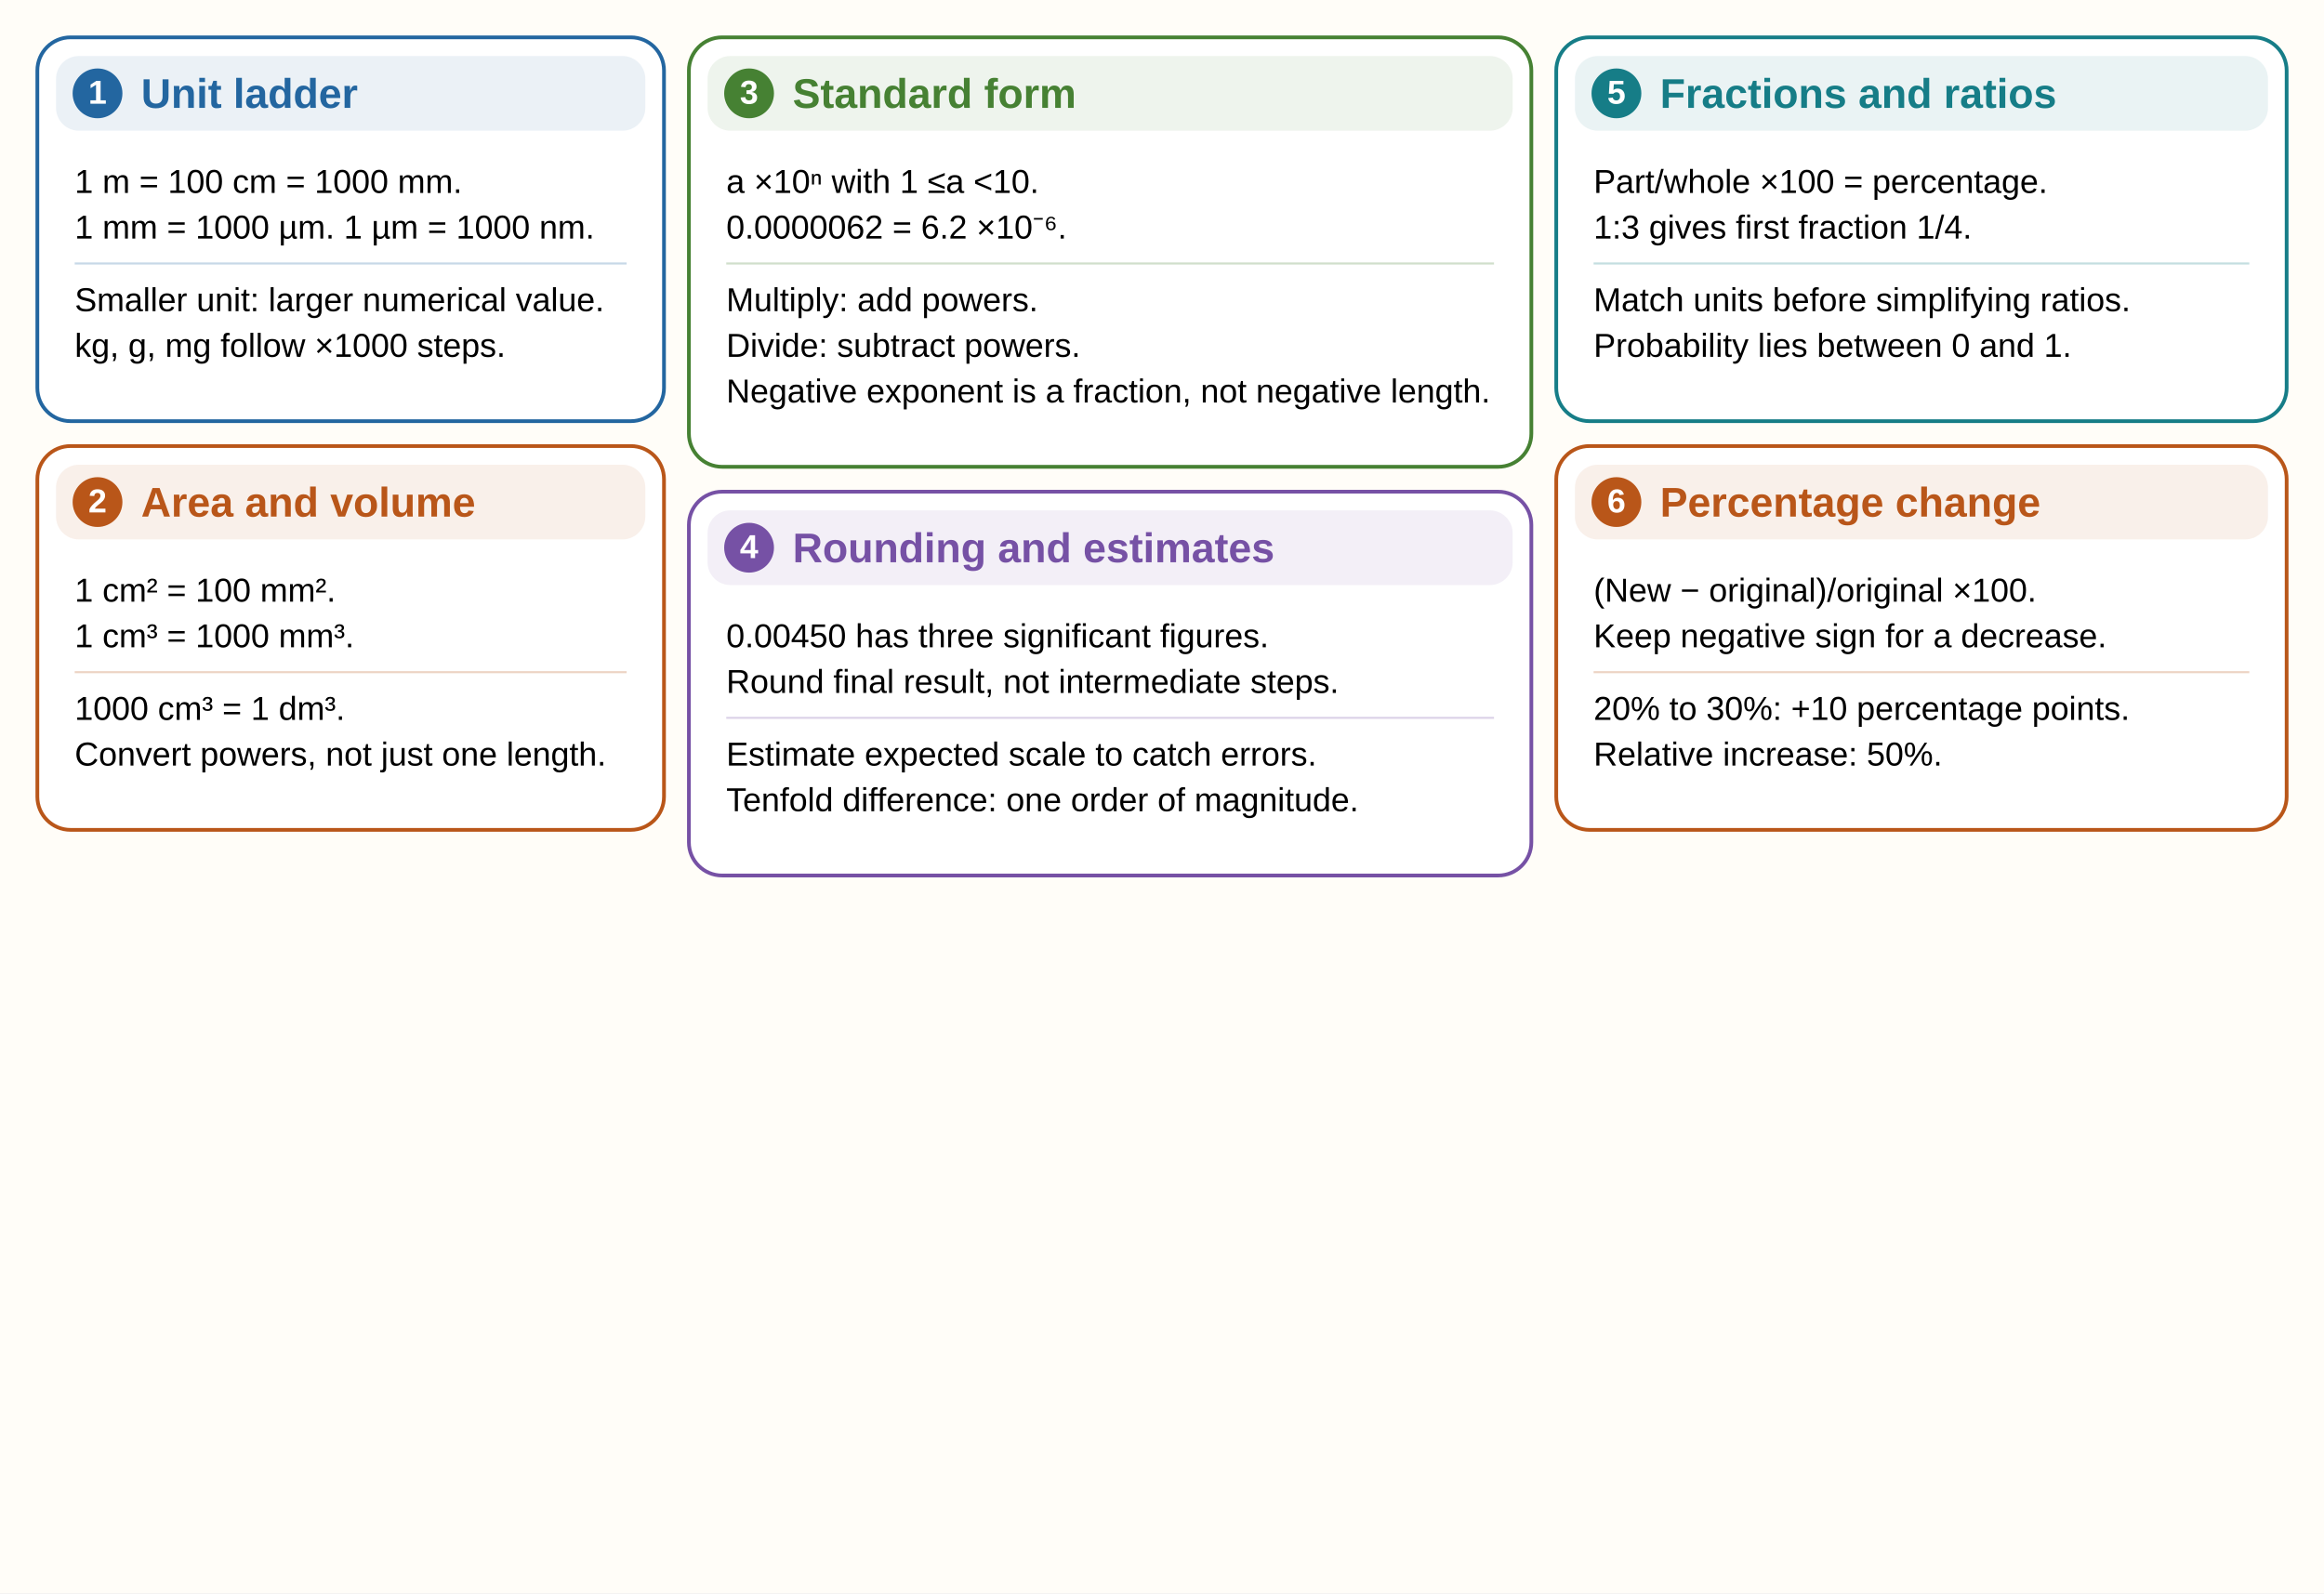
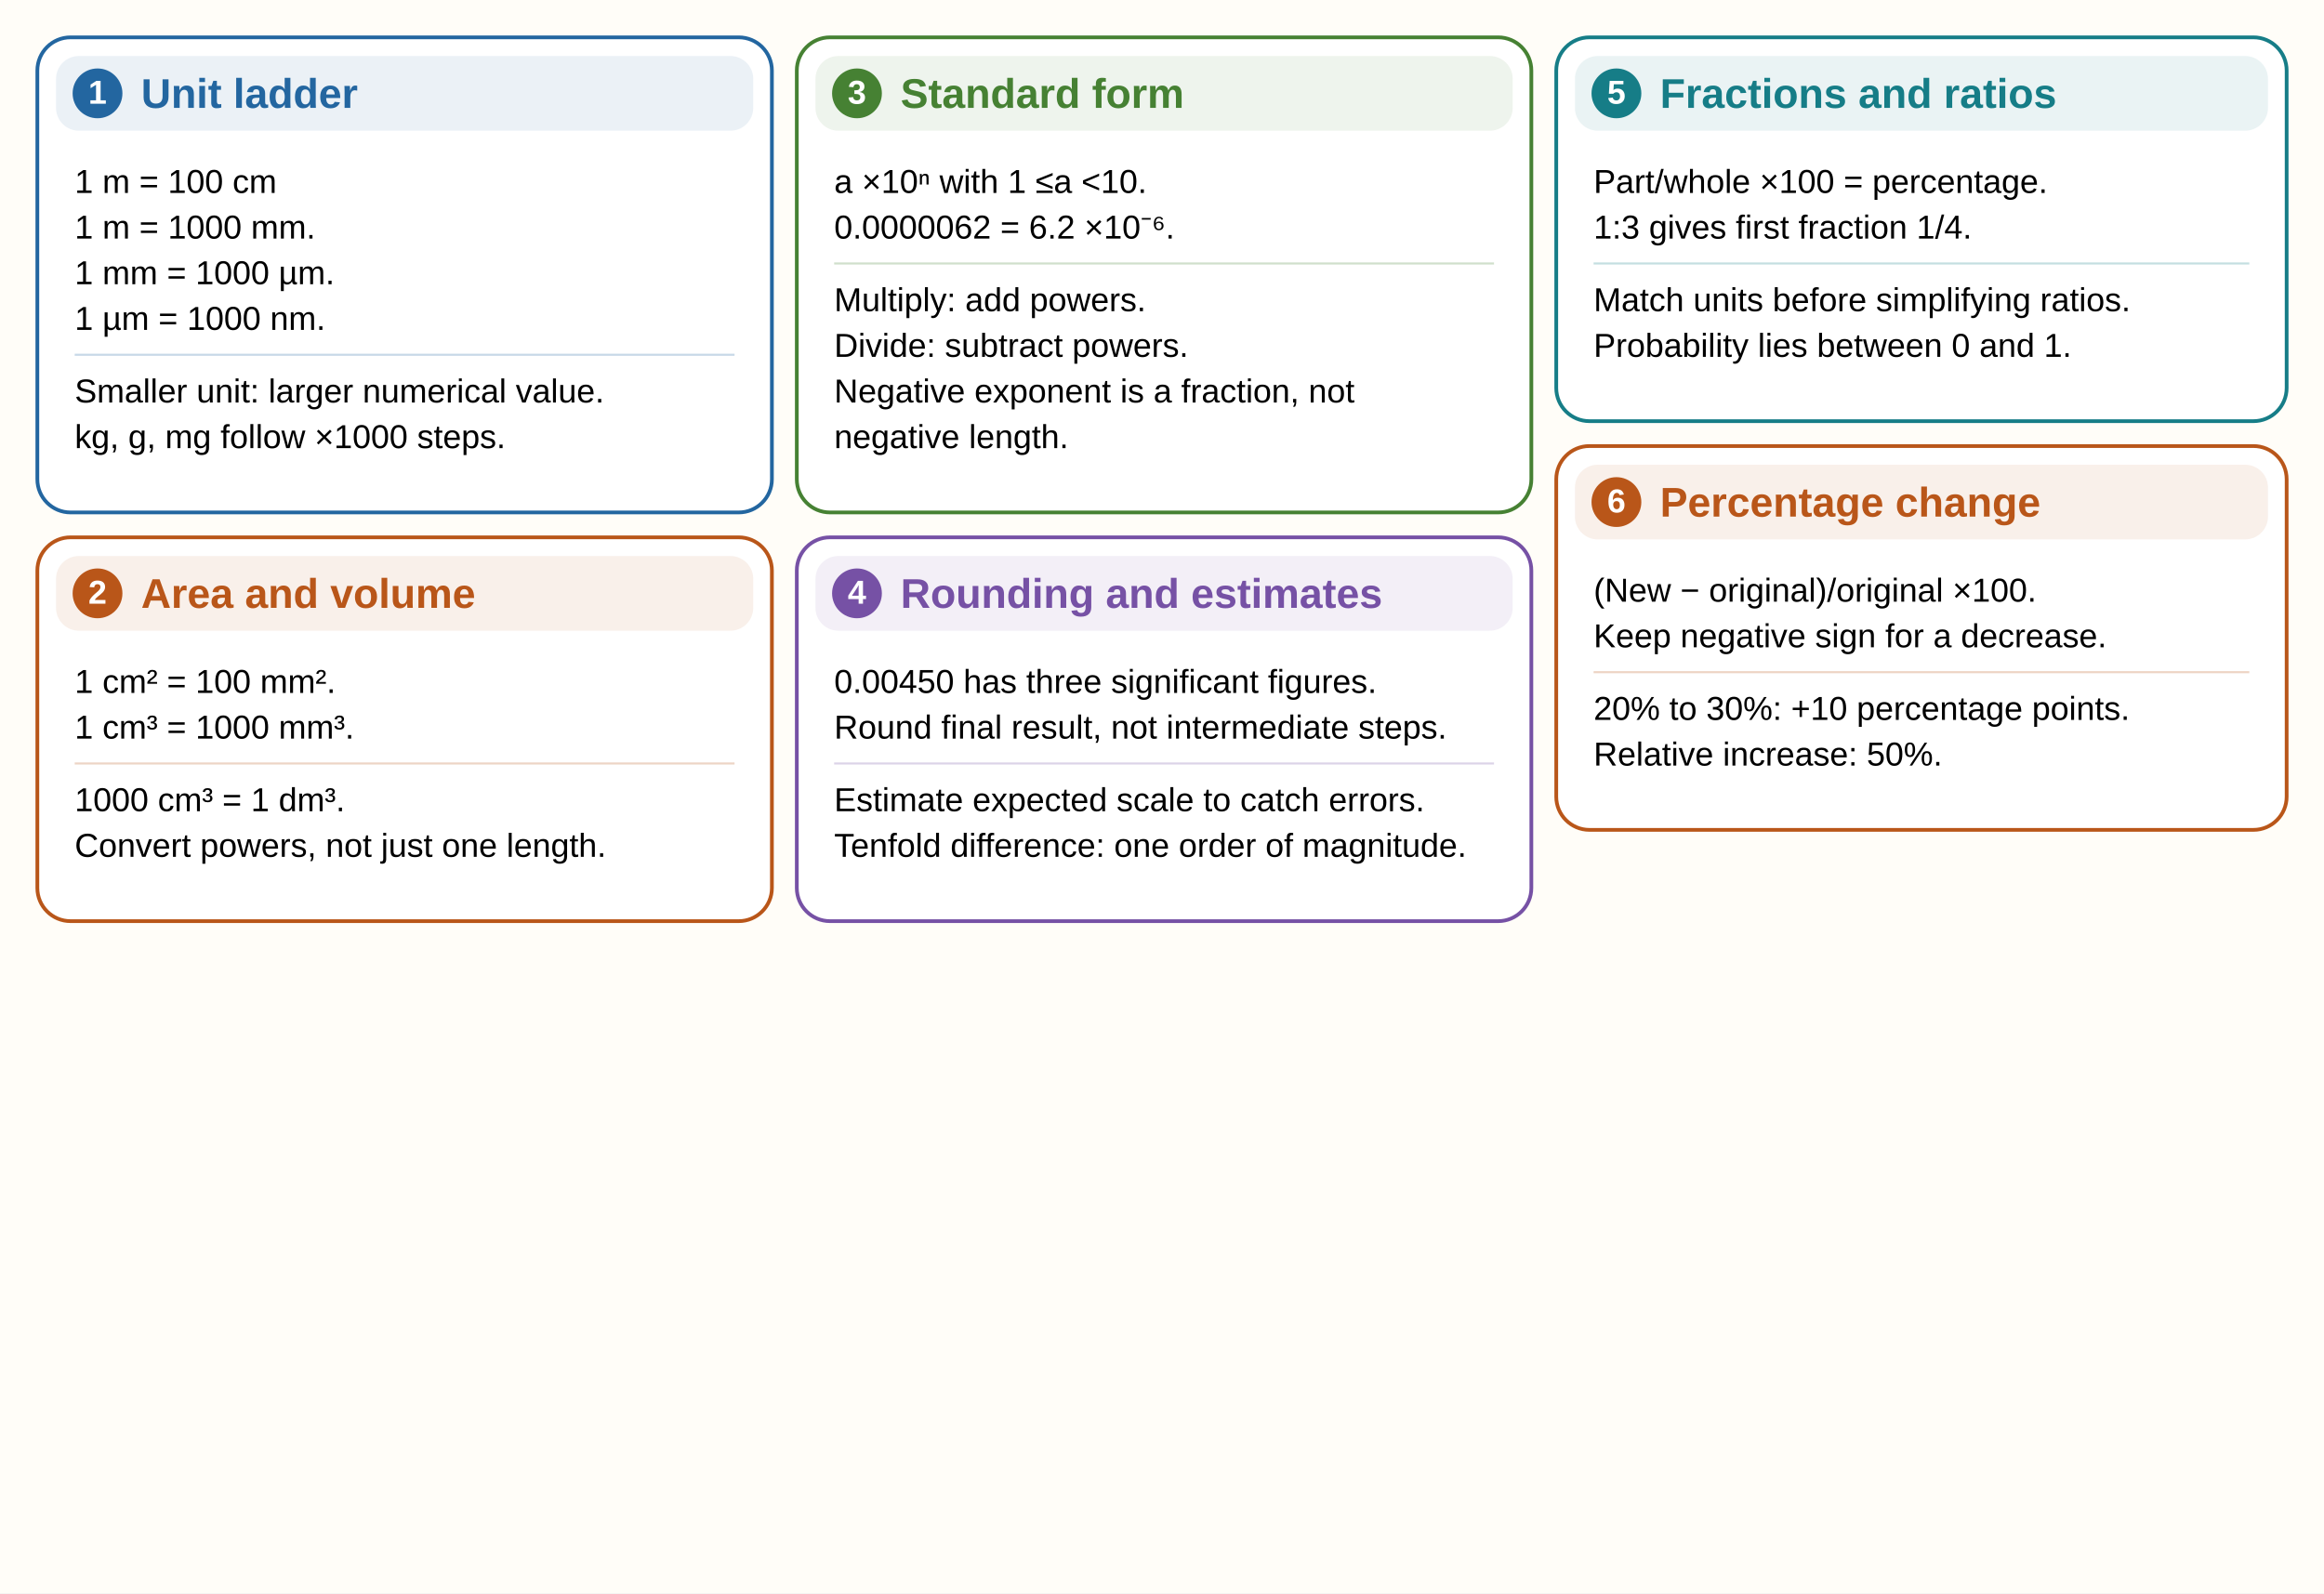
<svg xmlns="http://www.w3.org/2000/svg" width="2400" height="1645.714" viewBox="0 0 1120 768" role="img" aria-labelledby="map-title map-description" data-print-width-mm="277" font-family="Segoe UI,Arial,sans-serif">
  <defs>
    <marker id="arrow-2366a0" viewBox="0 0 10 10" refX="9" refY="5" markerWidth="4" markerHeight="4" orient="auto-start-reverse">
      <path d="M1 1L9 5L1 9" fill="none" stroke="#2366a0" stroke-width="2" stroke-linejoin="round" />
    </marker>
    <marker id="arrow-b95619" viewBox="0 0 10 10" refX="9" refY="5" markerWidth="4" markerHeight="4" orient="auto-start-reverse">
      <path d="M1 1L9 5L1 9" fill="none" stroke="#b95619" stroke-width="2" stroke-linejoin="round" />
    </marker>
    <marker id="arrow-468133" viewBox="0 0 10 10" refX="9" refY="5" markerWidth="4" markerHeight="4" orient="auto-start-reverse">
      <path d="M1 1L9 5L1 9" fill="none" stroke="#468133" stroke-width="2" stroke-linejoin="round" />
    </marker>
    <marker id="arrow-7651a5" viewBox="0 0 10 10" refX="9" refY="5" markerWidth="4" markerHeight="4" orient="auto-start-reverse">
      <path d="M1 1L9 5L1 9" fill="none" stroke="#7651a5" stroke-width="2" stroke-linejoin="round" />
    </marker>
    <marker id="arrow-167d87" viewBox="0 0 10 10" refX="9" refY="5" markerWidth="4" markerHeight="4" orient="auto-start-reverse">
      <path d="M1 1L9 5L1 9" fill="none" stroke="#167d87" stroke-width="2" stroke-linejoin="round" />
    </marker>
    <marker id="arrow-b95619" viewBox="0 0 10 10" refX="9" refY="5" markerWidth="4" markerHeight="4" orient="auto-start-reverse">
      <path d="M1 1L9 5L1 9" fill="none" stroke="#b95619" stroke-width="2" stroke-linejoin="round" />
    </marker>
  </defs>
  <rect width="1120" height="768" fill="#fffdf8" />
-   <g class="map-section" id="section-1" data-source-panel="0" data-bounds="0,0,302,185" transform="translate(18 18)">
-     <rect width="302" height="185" rx="16" fill="white" stroke="#2366a0" stroke-width="1.8" />
+   <g class="map-section" id="section-1" data-source-panel="0" data-bounds="0,0,354,229" transform="translate(18 18)">
+     <rect width="354" height="229" rx="16" fill="white" stroke="#2366a0" stroke-width="1.8" />
    <g class="section-heading">
-       <rect x="9" y="9" width="284" height="36" rx="11" fill="#2366a0" opacity=".09" />
+       <rect x="9" y="9" width="336" height="36" rx="11" fill="#2366a0" opacity=".09" />
      <circle cx="29" cy="27" r="12" fill="#2366a0" />
      <text class="diagram-label" x="29" y="32" font-size="16" fill="white" font-weight="700" text-anchor="middle">1</text>
      <text class="panel-title" x="50" y="34" font-size="20" fill="#2366a0" font-weight="700" text-anchor="start">Unit ladder</text>
    </g>
    <g class="section-body">
-       <text class="body-text" x="18" y="75" font-size="16" fill="#000000" font-weight="400" text-anchor="start">1 m = 100 cm = 1000 mm.</text>
-       <text class="body-text" x="18" y="97" font-size="16" fill="#000000" font-weight="400" text-anchor="start">1 mm = 1000 µm. 1 µm = 1000 nm.</text>
-       <path class="section-divider" d="M18 109H284" stroke="#2366a0" stroke-opacity=".25" stroke-width="1" fill="none" />
-       <text class="body-text" x="18" y="132" font-size="16" fill="#000000" font-weight="400" text-anchor="start">Smaller unit: larger numerical value.</text>
-       <text class="body-text" x="18" y="154" font-size="16" fill="#000000" font-weight="400" text-anchor="start">kg, g, mg follow ×1000 steps.</text>
+       <text class="body-text" x="18" y="75" font-size="16" fill="#000000" font-weight="400" text-anchor="start">1 m = 100 cm</text>
+       <text class="body-text" x="18" y="97" font-size="16" fill="#000000" font-weight="400" text-anchor="start">1 m = 1000 mm.</text>
+       <text class="body-text" x="18" y="119" font-size="16" fill="#000000" font-weight="400" text-anchor="start">1 mm = 1000 µm.</text>
+       <text class="body-text" x="18" y="141" font-size="16" fill="#000000" font-weight="400" text-anchor="start">1 µm = 1000 nm.</text>
+       <path class="section-divider" d="M18 153H336" stroke="#2366a0" stroke-opacity=".25" stroke-width="1" fill="none" />
+       <text class="body-text" x="18" y="176" font-size="16" fill="#000000" font-weight="400" text-anchor="start">Smaller unit: larger numerical value.</text>
+       <text class="body-text" x="18" y="198" font-size="16" fill="#000000" font-weight="400" text-anchor="start">kg, g, mg follow ×1000 steps.</text>
    </g>
  </g>
-   <g class="map-section" id="section-2" data-source-panel="1" data-bounds="0,0,302,185" transform="translate(18 215)">
-     <rect width="302" height="185" rx="16" fill="white" stroke="#b95619" stroke-width="1.8" />
+   <g class="map-section" id="section-2" data-source-panel="1" data-bounds="0,0,354,185" transform="translate(18 259)">
+     <rect width="354" height="185" rx="16" fill="white" stroke="#b95619" stroke-width="1.8" />
    <g class="section-heading">
-       <rect x="9" y="9" width="284" height="36" rx="11" fill="#b95619" opacity=".09" />
+       <rect x="9" y="9" width="336" height="36" rx="11" fill="#b95619" opacity=".09" />
      <circle cx="29" cy="27" r="12" fill="#b95619" />
      <text class="diagram-label" x="29" y="32" font-size="16" fill="white" font-weight="700" text-anchor="middle">2</text>
      <text class="panel-title" x="50" y="34" font-size="20" fill="#b95619" font-weight="700" text-anchor="start">Area and volume</text>
    </g>
    <g class="section-body">
      <text class="body-text" x="18" y="75" font-size="16" fill="#000000" font-weight="400" text-anchor="start">1 cm² = 100 mm².</text>
      <text class="body-text" x="18" y="97" font-size="16" fill="#000000" font-weight="400" text-anchor="start">1 cm³ = 1000 mm³.</text>
-       <path class="section-divider" d="M18 109H284" stroke="#b95619" stroke-opacity=".25" stroke-width="1" fill="none" />
+       <path class="section-divider" d="M18 109H336" stroke="#b95619" stroke-opacity=".25" stroke-width="1" fill="none" />
      <text class="body-text" x="18" y="132" font-size="16" fill="#000000" font-weight="400" text-anchor="start">1000 cm³ = 1 dm³.</text>
      <text class="body-text" x="18" y="154" font-size="16" fill="#000000" font-weight="400" text-anchor="start">Convert powers, not just one length.</text>
    </g>
  </g>
-   <g class="map-section" id="section-3" data-source-panel="2" data-bounds="0,0,406,207" transform="translate(332 18)">
-     <rect width="406" height="207" rx="16" fill="white" stroke="#468133" stroke-width="1.8" />
+   <g class="map-section" id="section-3" data-source-panel="2" data-bounds="0,0,354,229" transform="translate(384 18)">
+     <rect width="354" height="229" rx="16" fill="white" stroke="#468133" stroke-width="1.8" />
    <g class="section-heading">
-       <rect x="9" y="9" width="388" height="36" rx="11" fill="#468133" opacity=".09" />
+       <rect x="9" y="9" width="336" height="36" rx="11" fill="#468133" opacity=".09" />
      <circle cx="29" cy="27" r="12" fill="#468133" />
      <text class="diagram-label" x="29" y="32" font-size="16" fill="white" font-weight="700" text-anchor="middle">3</text>
      <text class="panel-title" x="50" y="34" font-size="20" fill="#468133" font-weight="700" text-anchor="start">Standard form</text>
    </g>
    <g class="section-body">
      <text class="body-text" x="18" y="75" font-size="16" fill="#000000" font-weight="400" text-anchor="start">a ×10ⁿ with 1 ≤a &lt;10.</text>
      <text class="body-text" x="18" y="97" font-size="16" fill="#000000" font-weight="400" text-anchor="start">0.0000062 = 6.2 ×10⁻⁶.</text>
-       <path class="section-divider" d="M18 109H388" stroke="#468133" stroke-opacity=".25" stroke-width="1" fill="none" />
+       <path class="section-divider" d="M18 109H336" stroke="#468133" stroke-opacity=".25" stroke-width="1" fill="none" />
      <text class="body-text" x="18" y="132" font-size="16" fill="#000000" font-weight="400" text-anchor="start">Multiply: add powers.</text>
      <text class="body-text" x="18" y="154" font-size="16" fill="#000000" font-weight="400" text-anchor="start">Divide: subtract powers.</text>
-       <text class="body-text" x="18" y="176" font-size="16" fill="#000000" font-weight="400" text-anchor="start">Negative exponent is a fraction, not negative length.</text>
+       <text class="body-text" x="18" y="176" font-size="16" fill="#000000" font-weight="400" text-anchor="start">Negative exponent is a fraction, not</text>
+       <text class="body-text" x="18" y="198" font-size="16" fill="#000000" font-weight="400" text-anchor="start">negative length.</text>
    </g>
  </g>
-   <g class="map-section" id="section-4" data-source-panel="3" data-bounds="0,0,406,185" transform="translate(332 237)">
-     <rect width="406" height="185" rx="16" fill="white" stroke="#7651a5" stroke-width="1.8" />
+   <g class="map-section" id="section-4" data-source-panel="3" data-bounds="0,0,354,185" transform="translate(384 259)">
+     <rect width="354" height="185" rx="16" fill="white" stroke="#7651a5" stroke-width="1.8" />
    <g class="section-heading">
-       <rect x="9" y="9" width="388" height="36" rx="11" fill="#7651a5" opacity=".09" />
+       <rect x="9" y="9" width="336" height="36" rx="11" fill="#7651a5" opacity=".09" />
      <circle cx="29" cy="27" r="12" fill="#7651a5" />
      <text class="diagram-label" x="29" y="32" font-size="16" fill="white" font-weight="700" text-anchor="middle">4</text>
      <text class="panel-title" x="50" y="34" font-size="20" fill="#7651a5" font-weight="700" text-anchor="start">Rounding and estimates</text>
    </g>
    <g class="section-body">
      <text class="body-text" x="18" y="75" font-size="16" fill="#000000" font-weight="400" text-anchor="start">0.00450 has three significant figures.</text>
      <text class="body-text" x="18" y="97" font-size="16" fill="#000000" font-weight="400" text-anchor="start">Round final result, not intermediate steps.</text>
-       <path class="section-divider" d="M18 109H388" stroke="#7651a5" stroke-opacity=".25" stroke-width="1" fill="none" />
+       <path class="section-divider" d="M18 109H336" stroke="#7651a5" stroke-opacity=".25" stroke-width="1" fill="none" />
      <text class="body-text" x="18" y="132" font-size="16" fill="#000000" font-weight="400" text-anchor="start">Estimate expected scale to catch errors.</text>
      <text class="body-text" x="18" y="154" font-size="16" fill="#000000" font-weight="400" text-anchor="start">Tenfold difference: one order of magnitude.</text>
    </g>
  </g>
  <g class="map-section" id="section-5" data-source-panel="4" data-bounds="0,0,352,185" transform="translate(750 18)">
    <rect width="352" height="185" rx="16" fill="white" stroke="#167d87" stroke-width="1.8" />
    <g class="section-heading">
      <rect x="9" y="9" width="334" height="36" rx="11" fill="#167d87" opacity=".09" />
      <circle cx="29" cy="27" r="12" fill="#167d87" />
      <text class="diagram-label" x="29" y="32" font-size="16" fill="white" font-weight="700" text-anchor="middle">5</text>
      <text class="panel-title" x="50" y="34" font-size="20" fill="#167d87" font-weight="700" text-anchor="start">Fractions and ratios</text>
    </g>
    <g class="section-body">
      <text class="body-text" x="18" y="75" font-size="16" fill="#000000" font-weight="400" text-anchor="start">Part/whole ×100 = percentage.</text>
      <text class="body-text" x="18" y="97" font-size="16" fill="#000000" font-weight="400" text-anchor="start">1:3 gives first fraction 1/4.</text>
      <path class="section-divider" d="M18 109H334" stroke="#167d87" stroke-opacity=".25" stroke-width="1" fill="none" />
      <text class="body-text" x="18" y="132" font-size="16" fill="#000000" font-weight="400" text-anchor="start">Match units before simplifying ratios.</text>
      <text class="body-text" x="18" y="154" font-size="16" fill="#000000" font-weight="400" text-anchor="start">Probability lies between 0 and 1.</text>
    </g>
  </g>
  <g class="map-section" id="section-6" data-source-panel="5" data-bounds="0,0,352,185" transform="translate(750 215)">
    <rect width="352" height="185" rx="16" fill="white" stroke="#b95619" stroke-width="1.8" />
    <g class="section-heading">
      <rect x="9" y="9" width="334" height="36" rx="11" fill="#b95619" opacity=".09" />
      <circle cx="29" cy="27" r="12" fill="#b95619" />
      <text class="diagram-label" x="29" y="32" font-size="16" fill="white" font-weight="700" text-anchor="middle">6</text>
      <text class="panel-title" x="50" y="34" font-size="20" fill="#b95619" font-weight="700" text-anchor="start">Percentage change</text>
    </g>
    <g class="section-body">
      <text class="body-text" x="18" y="75" font-size="16" fill="#000000" font-weight="400" text-anchor="start">(New − original)/original ×100.</text>
      <text class="body-text" x="18" y="97" font-size="16" fill="#000000" font-weight="400" text-anchor="start">Keep negative sign for a decrease.</text>
      <path class="section-divider" d="M18 109H334" stroke="#b95619" stroke-opacity=".25" stroke-width="1" fill="none" />
      <text class="body-text" x="18" y="132" font-size="16" fill="#000000" font-weight="400" text-anchor="start">20% to 30%: +10 percentage points.</text>
      <text class="body-text" x="18" y="154" font-size="16" fill="#000000" font-weight="400" text-anchor="start">Relative increase: 50%.</text>
    </g>
  </g>
</svg>
